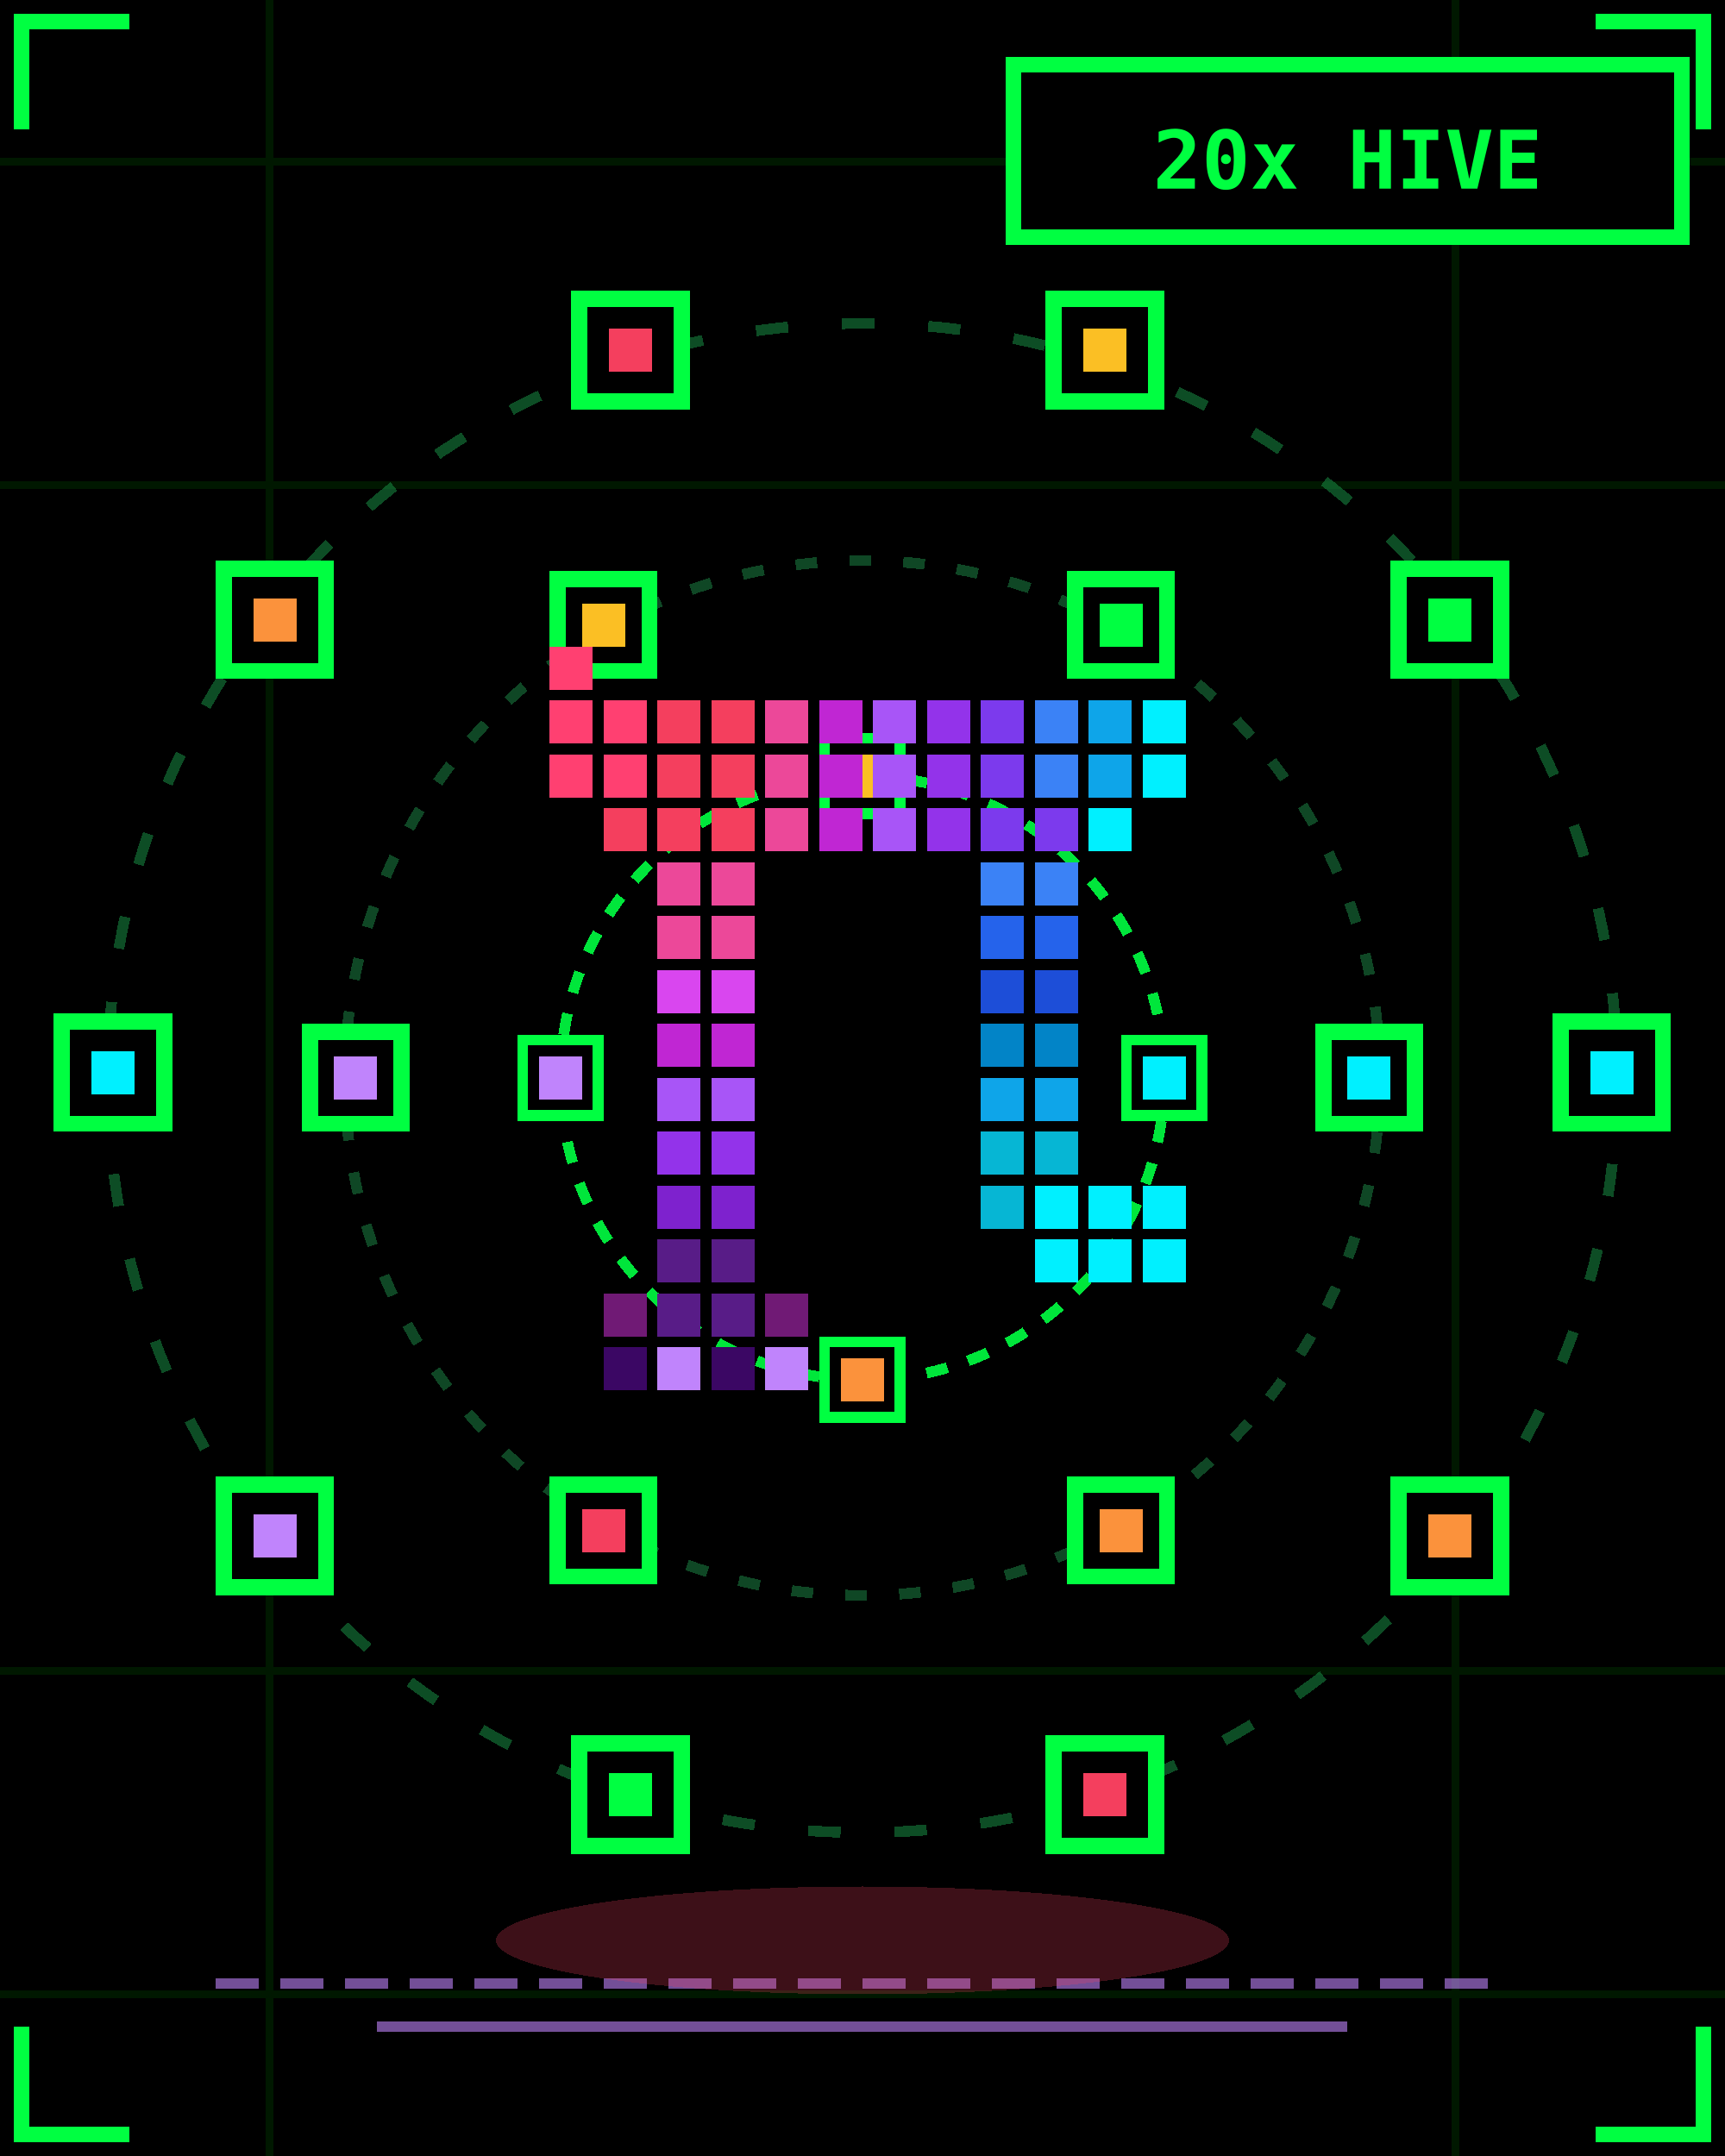
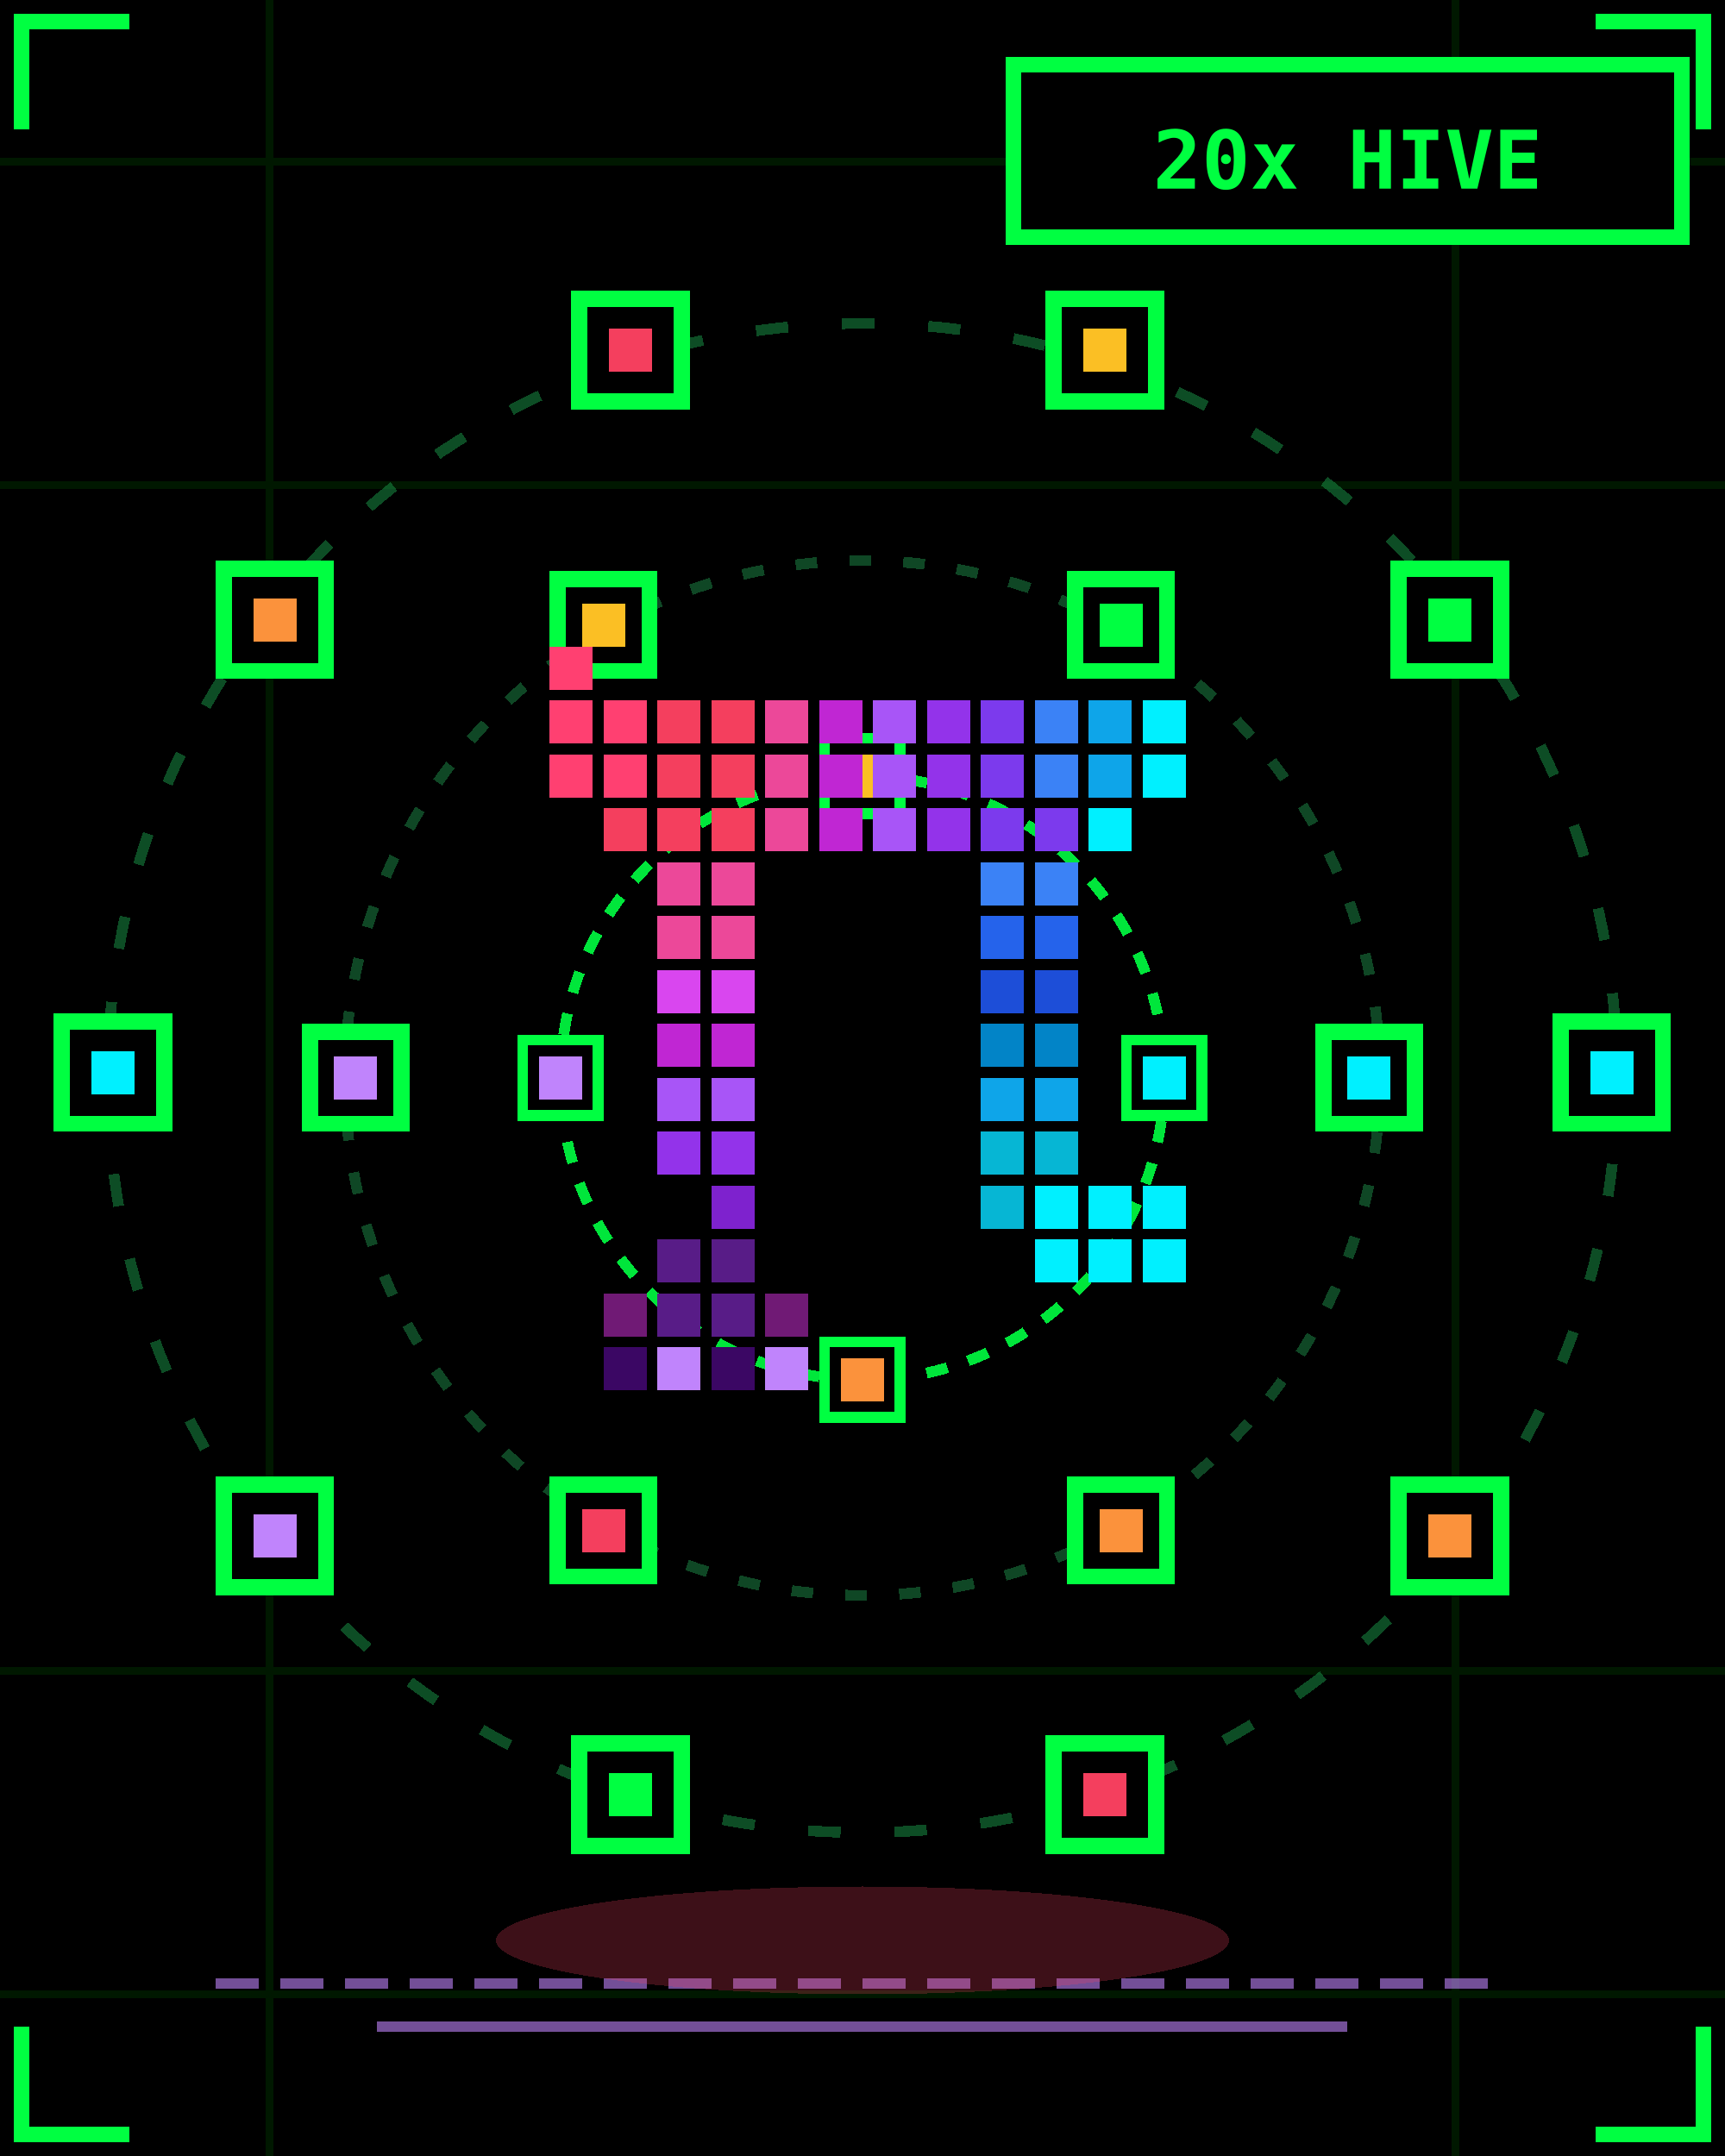
<svg xmlns="http://www.w3.org/2000/svg" viewBox="0 0 160 200" width="100%" height="100%" preserveAspectRatio="none" shape-rendering="crispEdges">
  <defs>
    <pattern id="piHalftone" x="0" y="0" width="4" height="4" patternUnits="userSpaceOnUse">
      <rect width="4" height="4" fill="#180b2c" />
      <rect x="0" y="0" width="2" height="2" fill="#c084fc" />
      <rect x="2" y="2" width="2" height="2" fill="#c084fc" />
    </pattern>
  </defs>
  <style>
    @keyframes vortexRing1 { 0% { transform: rotate(0deg); } 100% { transform: rotate(360deg); } }
    @keyframes vortexRing2 { 0% { transform: rotate(360deg); } 100% { transform: rotate(0deg); } }
    @keyframes vortexRing3 { 0% { transform: rotate(0deg); } 100% { transform: rotate(360deg); } }
    @keyframes levitateCenter { 0%, 100% { transform: translateY(0px); } 50% { transform: translateY(-4px); } }
    .ring-1 { animation: vortexRing1 8s steps(8) infinite; transform-origin: 80px 100px; }
    .ring-2 { animation: vortexRing2 12s steps(10) infinite; transform-origin: 80px 100px; }
    .ring-3 { animation: vortexRing3 16s steps(14) infinite; transform-origin: 80px 100px; }
    .pip-commander { animation: levitateCenter 1.8s steps(2) infinite; transform-origin: 80px 100px; }
  </style>
  <rect width="160" height="200" fill="#000000" />
  <g stroke="#003b00" stroke-width="0.75" opacity="0.4">
    <line x1="0" y1="15" x2="160" y2="15" />
    <line x1="0" y1="45" x2="160" y2="45" />
    <line x1="0" y1="155" x2="160" y2="155" />
    <line x1="0" y1="185" x2="160" y2="185" />
    <line x1="25" y1="0" x2="25" y2="200" />
    <line x1="135" y1="0" x2="135" y2="200" />
  </g>
  <g stroke="#00ff41" stroke-width="1.5" fill="none">
    <path d="M2,12 L2,2 L12,2" />
    <path d="M158,12 L158,2 L148,2" />
    <path d="M2,188 L2,198 L12,198" />
    <path d="M158,188 L158,198 L148,198" />
  </g>
  <g transform="translate(94, 6)">
    <rect width="62" height="16" fill="#000000" stroke="#00ff41" stroke-width="1.5" />
    <text x="31" y="11.5" font-family="'Fira Code', monospace" font-size="7.5" font-weight="900" fill="#00ff41" text-anchor="middle">20x HIVE</text>
  </g>
  <g opacity="0.6" stroke="#c084fc" stroke-width="1">
    <line x1="20" y1="184" x2="140" y2="184" stroke-dasharray="4,2" />
    <line x1="35" y1="188" x2="125" y2="188" />
  </g>
  <ellipse cx="80" cy="180" rx="34" ry="5" fill="#f43f5e" opacity="0.25" />
  <g class="ring-3">
    <circle cx="80" cy="100" r="70" fill="none" stroke="#15803d" stroke-width="1" stroke-dasharray="3,5" opacity="0.6" />
    <g transform="translate(144, 94)">
      <rect width="11" height="11" fill="#00ff41" />
      <rect x="1.5" y="1.5" width="8" height="8" fill="#000" />
      <rect x="3.5" y="3.5" width="4" height="4" fill="#00f0ff" />
    </g>
    <g transform="translate(129, 137)">
      <rect width="11" height="11" fill="#00ff41" />
      <rect x="1.5" y="1.5" width="8" height="8" fill="#000" />
      <rect x="3.5" y="3.5" width="4" height="4" fill="#fb923c" />
    </g>
    <g transform="translate(97, 161)">
      <rect width="11" height="11" fill="#00ff41" />
      <rect x="1.5" y="1.5" width="8" height="8" fill="#000" />
      <rect x="3.5" y="3.5" width="4" height="4" fill="#f43f5e" />
    </g>
    <g transform="translate(53, 161)">
      <rect width="11" height="11" fill="#00ff41" />
      <rect x="1.5" y="1.5" width="8" height="8" fill="#000" />
      <rect x="3.5" y="3.5" width="4" height="4" fill="#00ff41" />
    </g>
    <g transform="translate(20, 137)">
      <rect width="11" height="11" fill="#00ff41" />
      <rect x="1.5" y="1.5" width="8" height="8" fill="#000" />
      <rect x="3.5" y="3.5" width="4" height="4" fill="#c084fc" />
    </g>
    <g transform="translate(5, 94)">
      <rect width="11" height="11" fill="#00ff41" />
      <rect x="1.5" y="1.5" width="8" height="8" fill="#000" />
      <rect x="3.5" y="3.5" width="4" height="4" fill="#00f0ff" />
    </g>
    <g transform="translate(20, 52)">
      <rect width="11" height="11" fill="#00ff41" />
      <rect x="1.5" y="1.5" width="8" height="8" fill="#000" />
      <rect x="3.5" y="3.5" width="4" height="4" fill="#fb923c" />
    </g>
    <g transform="translate(53, 27)">
      <rect width="11" height="11" fill="#00ff41" />
      <rect x="1.5" y="1.5" width="8" height="8" fill="#000" />
      <rect x="3.5" y="3.5" width="4" height="4" fill="#f43f5e" />
    </g>
    <g transform="translate(97, 27)">
      <rect width="11" height="11" fill="#00ff41" />
      <rect x="1.5" y="1.5" width="8" height="8" fill="#000" />
      <rect x="3.5" y="3.5" width="4" height="4" fill="#fbbf24" />
    </g>
    <g transform="translate(129, 52)">
      <rect width="11" height="11" fill="#00ff41" />
      <rect x="1.5" y="1.5" width="8" height="8" fill="#000" />
      <rect x="3.5" y="3.5" width="4" height="4" fill="#00ff41" />
    </g>
  </g>
  <g class="ring-2">
    <circle cx="80" cy="100" r="48" fill="none" stroke="#166534" stroke-width="1" stroke-dasharray="2,3" opacity="0.7" />
    <g transform="translate(122, 95)">
      <rect width="10" height="10" fill="#00ff41" />
      <rect x="1.5" y="1.5" width="7" height="7" fill="#000" />
      <rect x="3" y="3" width="4" height="4" fill="#00f0ff" />
    </g>
    <g transform="translate(99, 137)">
      <rect width="10" height="10" fill="#00ff41" />
      <rect x="1.5" y="1.5" width="7" height="7" fill="#000" />
      <rect x="3" y="3" width="4" height="4" fill="#fb923c" />
    </g>
    <g transform="translate(51, 137)">
      <rect width="10" height="10" fill="#00ff41" />
      <rect x="1.5" y="1.5" width="7" height="7" fill="#000" />
      <rect x="3" y="3" width="4" height="4" fill="#f43f5e" />
    </g>
    <g transform="translate(28, 95)">
      <rect width="10" height="10" fill="#00ff41" />
      <rect x="1.5" y="1.5" width="7" height="7" fill="#000" />
      <rect x="3" y="3" width="4" height="4" fill="#c084fc" />
    </g>
    <g transform="translate(51, 53)">
      <rect width="10" height="10" fill="#00ff41" />
      <rect x="1.5" y="1.5" width="7" height="7" fill="#000" />
      <rect x="3" y="3" width="4" height="4" fill="#fbbf24" />
    </g>
    <g transform="translate(99, 53)">
      <rect width="10" height="10" fill="#00ff41" />
      <rect x="1.5" y="1.5" width="7" height="7" fill="#000" />
      <rect x="3" y="3" width="4" height="4" fill="#00ff41" />
    </g>
  </g>
  <g class="ring-1">
    <circle cx="80" cy="100" r="28" fill="none" stroke="#00ff41" stroke-width="1" stroke-dasharray="2,2" opacity="0.9" />
    <g transform="translate(104, 96)">
      <rect width="8" height="8" fill="#00ff41" />
      <rect x="1" y="1" width="6" height="6" fill="#000" />
      <rect x="2" y="2" width="4" height="4" fill="#00f0ff" />
    </g>
    <g transform="translate(76, 124)">
      <rect width="8" height="8" fill="#00ff41" />
      <rect x="1" y="1" width="6" height="6" fill="#000" />
      <rect x="2" y="2" width="4" height="4" fill="#fb923c" />
    </g>
    <g transform="translate(48, 96)">
      <rect width="8" height="8" fill="#00ff41" />
      <rect x="1" y="1" width="6" height="6" fill="#000" />
      <rect x="2" y="2" width="4" height="4" fill="#c084fc" />
    </g>
    <g transform="translate(76, 68)">
      <rect width="8" height="8" fill="#00ff41" />
      <rect x="1" y="1" width="6" height="6" fill="#000" />
      <rect x="2" y="2" width="4" height="4" fill="#fbbf24" />
    </g>
  </g>
  <g class="pip-commander">
    <rect x="51" y="60" width="4" height="4" fill="#ff4071" />
    <rect x="51" y="65" width="4" height="4" fill="#ff4071" />
    <rect x="51" y="70" width="4" height="4" fill="#ff4071" />
    <rect x="56" y="65" width="4" height="4" fill="#ff4071" />
    <rect x="61" y="65" width="4" height="4" fill="#f43f5e" />
    <rect x="66" y="65" width="4" height="4" fill="#f43f5e" />
    <rect x="71" y="65" width="4" height="4" fill="#ec4899" />
    <rect x="76" y="65" width="4" height="4" fill="#c026d3" />
    <rect x="81" y="65" width="4" height="4" fill="#a855f7" />
    <rect x="86" y="65" width="4" height="4" fill="#9333ea" />
    <rect x="91" y="65" width="4" height="4" fill="#7c3aed" />
    <rect x="96" y="65" width="4" height="4" fill="#3b82f6" />
    <rect x="101" y="65" width="4" height="4" fill="#0ea5e9" />
    <rect x="106" y="65" width="4" height="4" fill="#00f0ff" />
    <rect x="106" y="70" width="4" height="4" fill="#00f0ff" />
    <rect x="56" y="70" width="4" height="4" fill="#ff4071" />
    <rect x="61" y="70" width="4" height="4" fill="#f43f5e" />
    <rect x="66" y="70" width="4" height="4" fill="#f43f5e" />
    <rect x="71" y="70" width="4" height="4" fill="#ec4899" />
    <rect x="76" y="70" width="4" height="4" fill="#c026d3" />
    <rect x="81" y="70" width="4" height="4" fill="#a855f7" />
    <rect x="86" y="70" width="4" height="4" fill="#9333ea" />
    <rect x="91" y="70" width="4" height="4" fill="#7c3aed" />
    <rect x="96" y="70" width="4" height="4" fill="#3b82f6" />
    <rect x="101" y="70" width="4" height="4" fill="#0ea5e9" />
    <rect x="56" y="75" width="4" height="4" fill="#f43f5e" />
    <rect x="71" y="75" width="4" height="4" fill="#ec4899" />
    <rect x="76" y="75" width="4" height="4" fill="#c026d3" />
    <rect x="81" y="75" width="4" height="4" fill="#a855f7" />
    <rect x="86" y="75" width="4" height="4" fill="#9333ea" />
    <rect x="101" y="75" width="4" height="4" fill="#00f0ff" />
    <rect x="61" y="75" width="4" height="4" fill="#f43f5e" />
    <rect x="66" y="75" width="4" height="4" fill="#f43f5e" />
    <rect x="61" y="80" width="4" height="4" fill="#ec4899" />
    <rect x="66" y="80" width="4" height="4" fill="#ec4899" />
    <rect x="61" y="85" width="4" height="4" fill="#ec4899" />
    <rect x="66" y="85" width="4" height="4" fill="#ec4899" />
    <rect x="61" y="90" width="4" height="4" fill="#d946ef" />
    <rect x="66" y="90" width="4" height="4" fill="#d946ef" />
    <rect x="61" y="95" width="4" height="4" fill="#c026d3" />
    <rect x="66" y="95" width="4" height="4" fill="#c026d3" />
    <rect x="61" y="100" width="4" height="4" fill="#a855f7" />
    <rect x="66" y="100" width="4" height="4" fill="#a855f7" />
    <rect x="61" y="105" width="4" height="4" fill="#9333ea" />
    <rect x="66" y="105" width="4" height="4" fill="#9333ea" />
-     <rect x="61" y="110" width="4" height="4" fill="#7e22ce" />
+     <rect x="61" y="110" width="4" height="7e22ce" />
    <rect x="66" y="110" width="4" height="4" fill="#7e22ce" />
    <rect x="61" y="115" width="4" height="4" fill="#581c87" />
    <rect x="66" y="115" width="4" height="4" fill="#581c87" />
    <rect x="56" y="120" width="4" height="4" fill="#701a75" />
    <rect x="61" y="120" width="4" height="4" fill="#581c87" />
    <rect x="66" y="120" width="4" height="4" fill="#581c87" />
    <rect x="71" y="120" width="4" height="4" fill="#701a75" />
    <rect x="56" y="125" width="4" height="4" fill="#3b0764" />
    <rect x="61" y="125" width="4" height="4" fill="#c084fc" />
    <rect x="66" y="125" width="4" height="4" fill="#3b0764" />
    <rect x="71" y="125" width="4" height="4" fill="#c084fc" />
    <rect x="91" y="75" width="4" height="4" fill="#7c3aed" />
    <rect x="96" y="75" width="4" height="4" fill="#7c3aed" />
    <rect x="91" y="80" width="4" height="4" fill="#3b82f6" />
    <rect x="96" y="80" width="4" height="4" fill="#3b82f6" />
    <rect x="91" y="85" width="4" height="4" fill="#2563eb" />
    <rect x="96" y="85" width="4" height="4" fill="#2563eb" />
    <rect x="91" y="90" width="4" height="4" fill="#1d4ed8" />
    <rect x="96" y="90" width="4" height="4" fill="#1d4ed8" />
    <rect x="91" y="95" width="4" height="4" fill="#0284c7" />
    <rect x="96" y="95" width="4" height="4" fill="#0284c7" />
    <rect x="91" y="100" width="4" height="4" fill="#0ea5e9" />
    <rect x="96" y="100" width="4" height="4" fill="#0ea5e9" />
    <rect x="91" y="105" width="4" height="4" fill="#06b6d4" />
    <rect x="96" y="105" width="4" height="4" fill="#06b6d4" />
    <rect x="91" y="110" width="4" height="4" fill="#06b6d4" />
    <rect x="96" y="110" width="4" height="4" fill="#00f0ff" />
    <rect x="101" y="110" width="4" height="4" fill="#00f0ff" />
    <rect x="96" y="115" width="4" height="4" fill="#00f0ff" />
    <rect x="101" y="115" width="4" height="4" fill="#00f0ff" />
    <rect x="106" y="115" width="4" height="4" fill="#00f0ff" />
    <rect x="106" y="110" width="4" height="4" fill="#00f0ff" />
  </g>
</svg>
